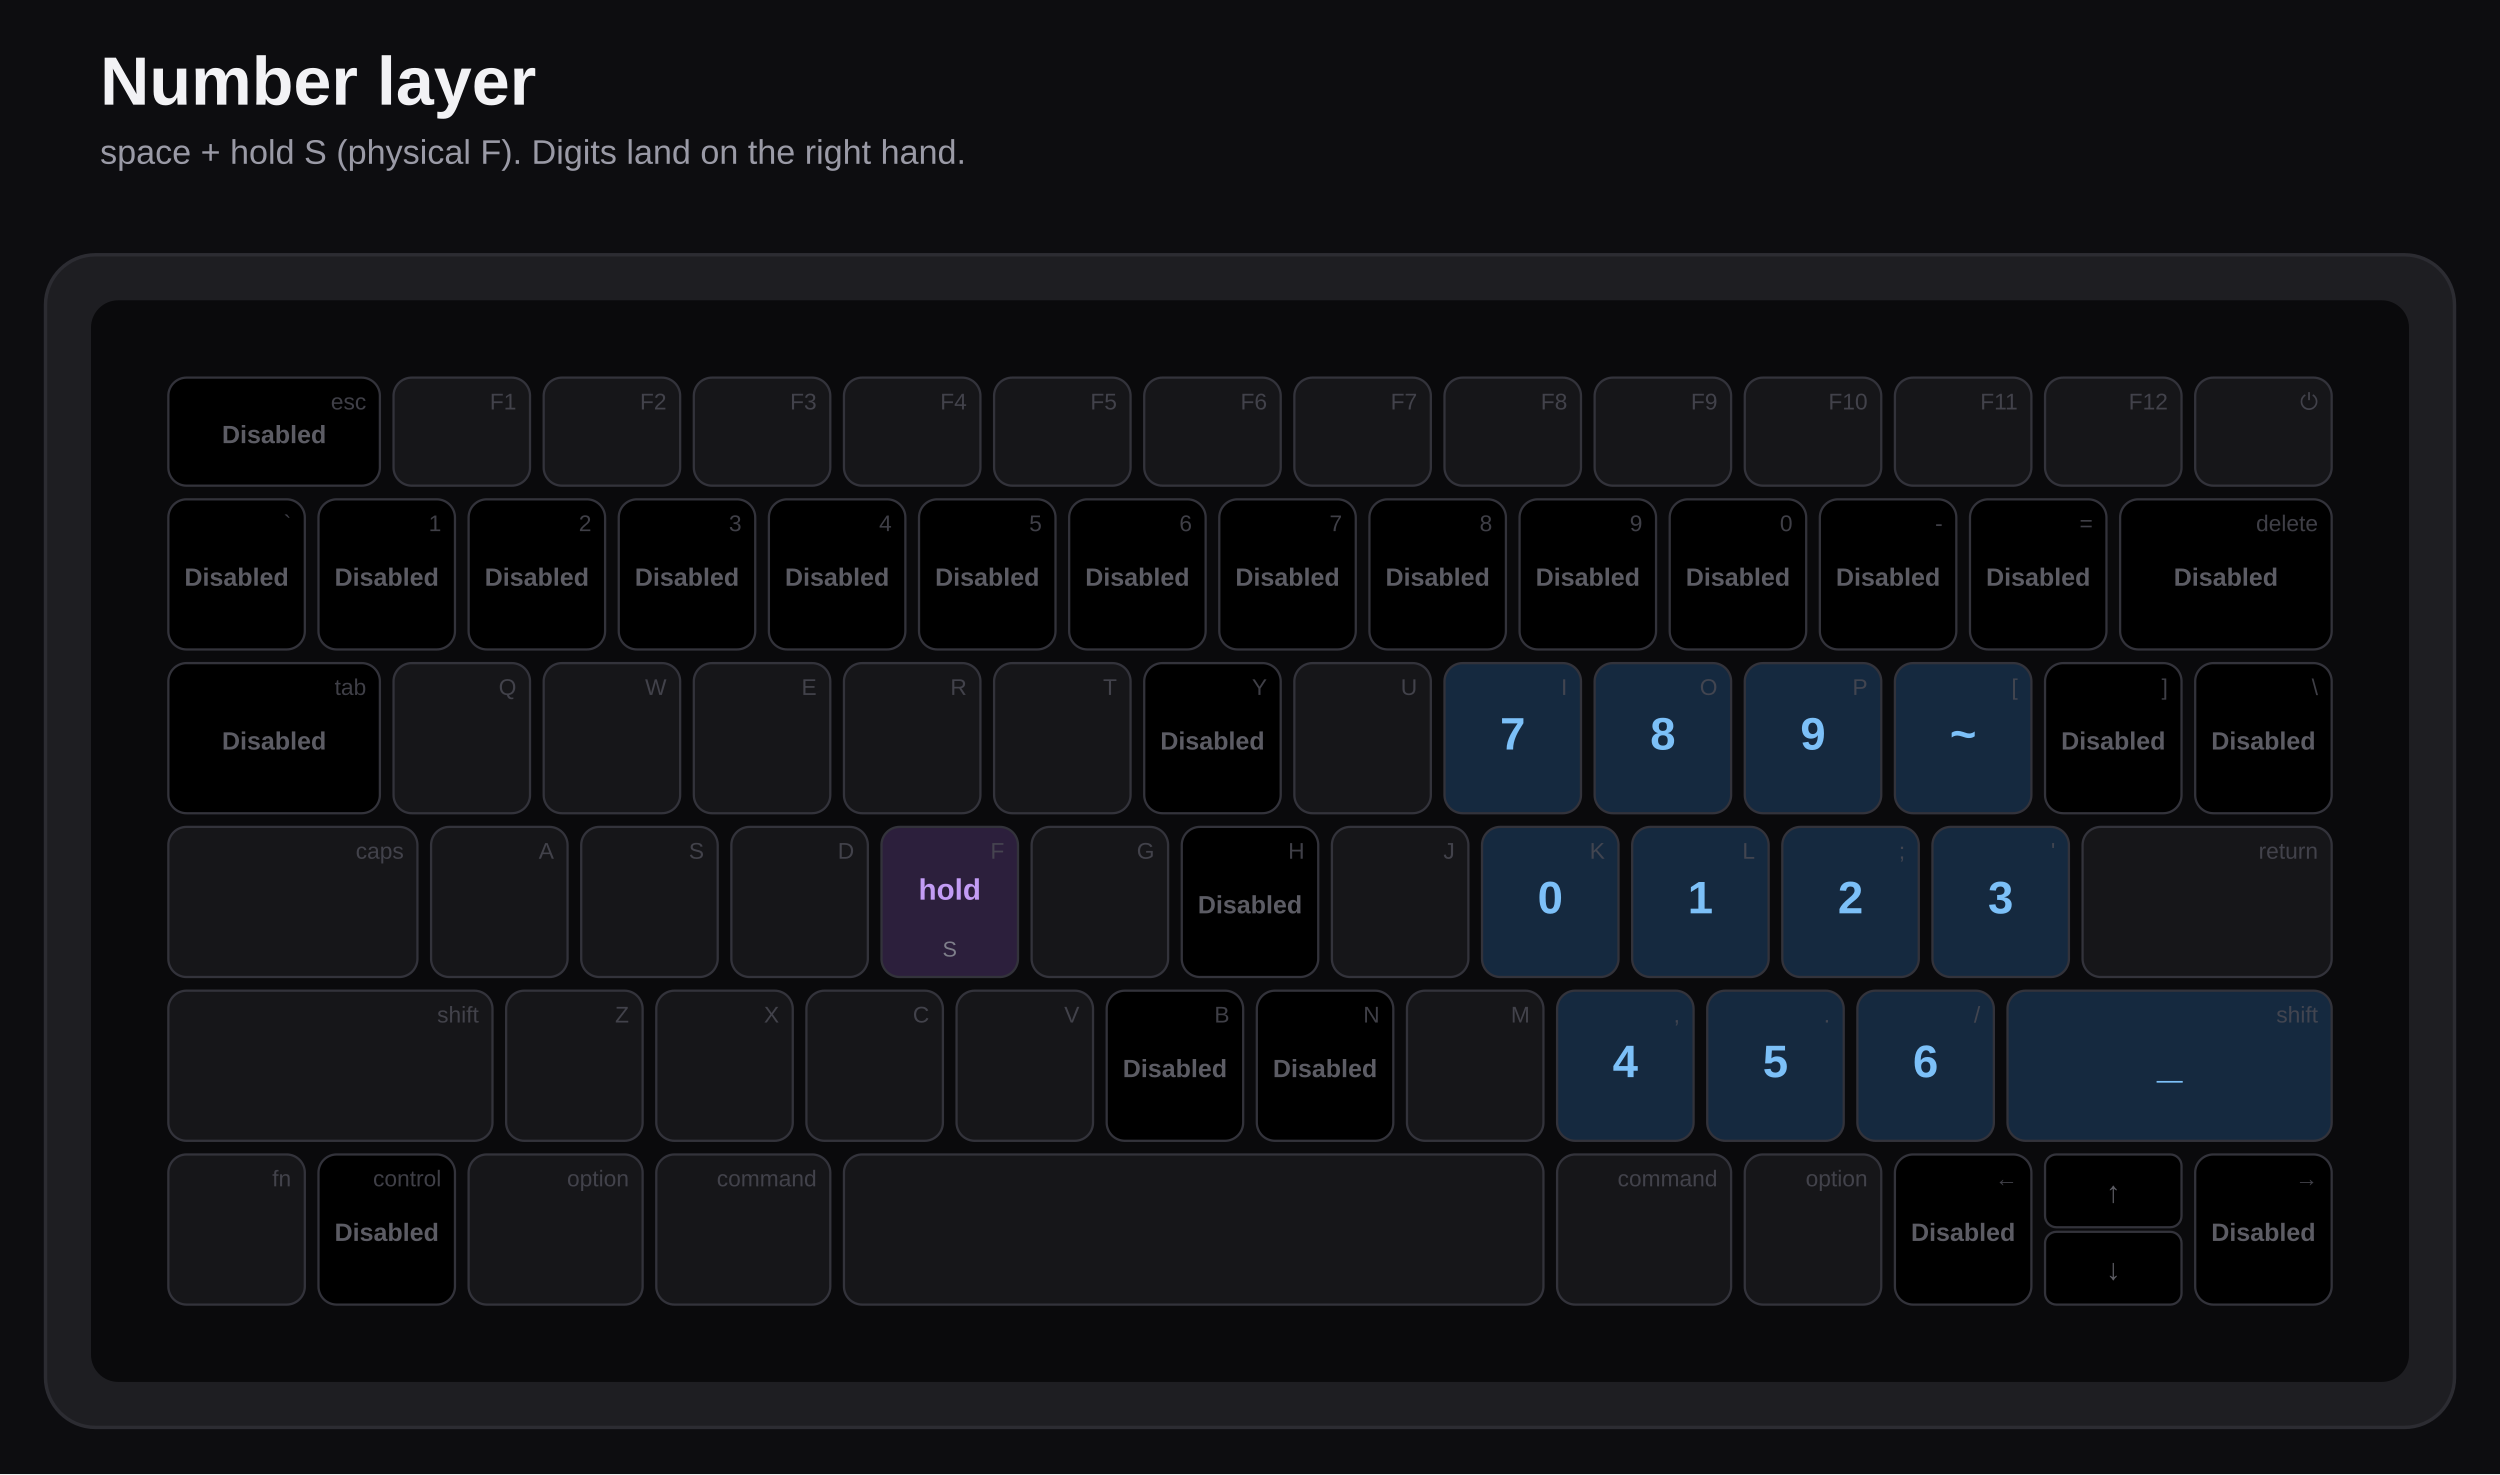
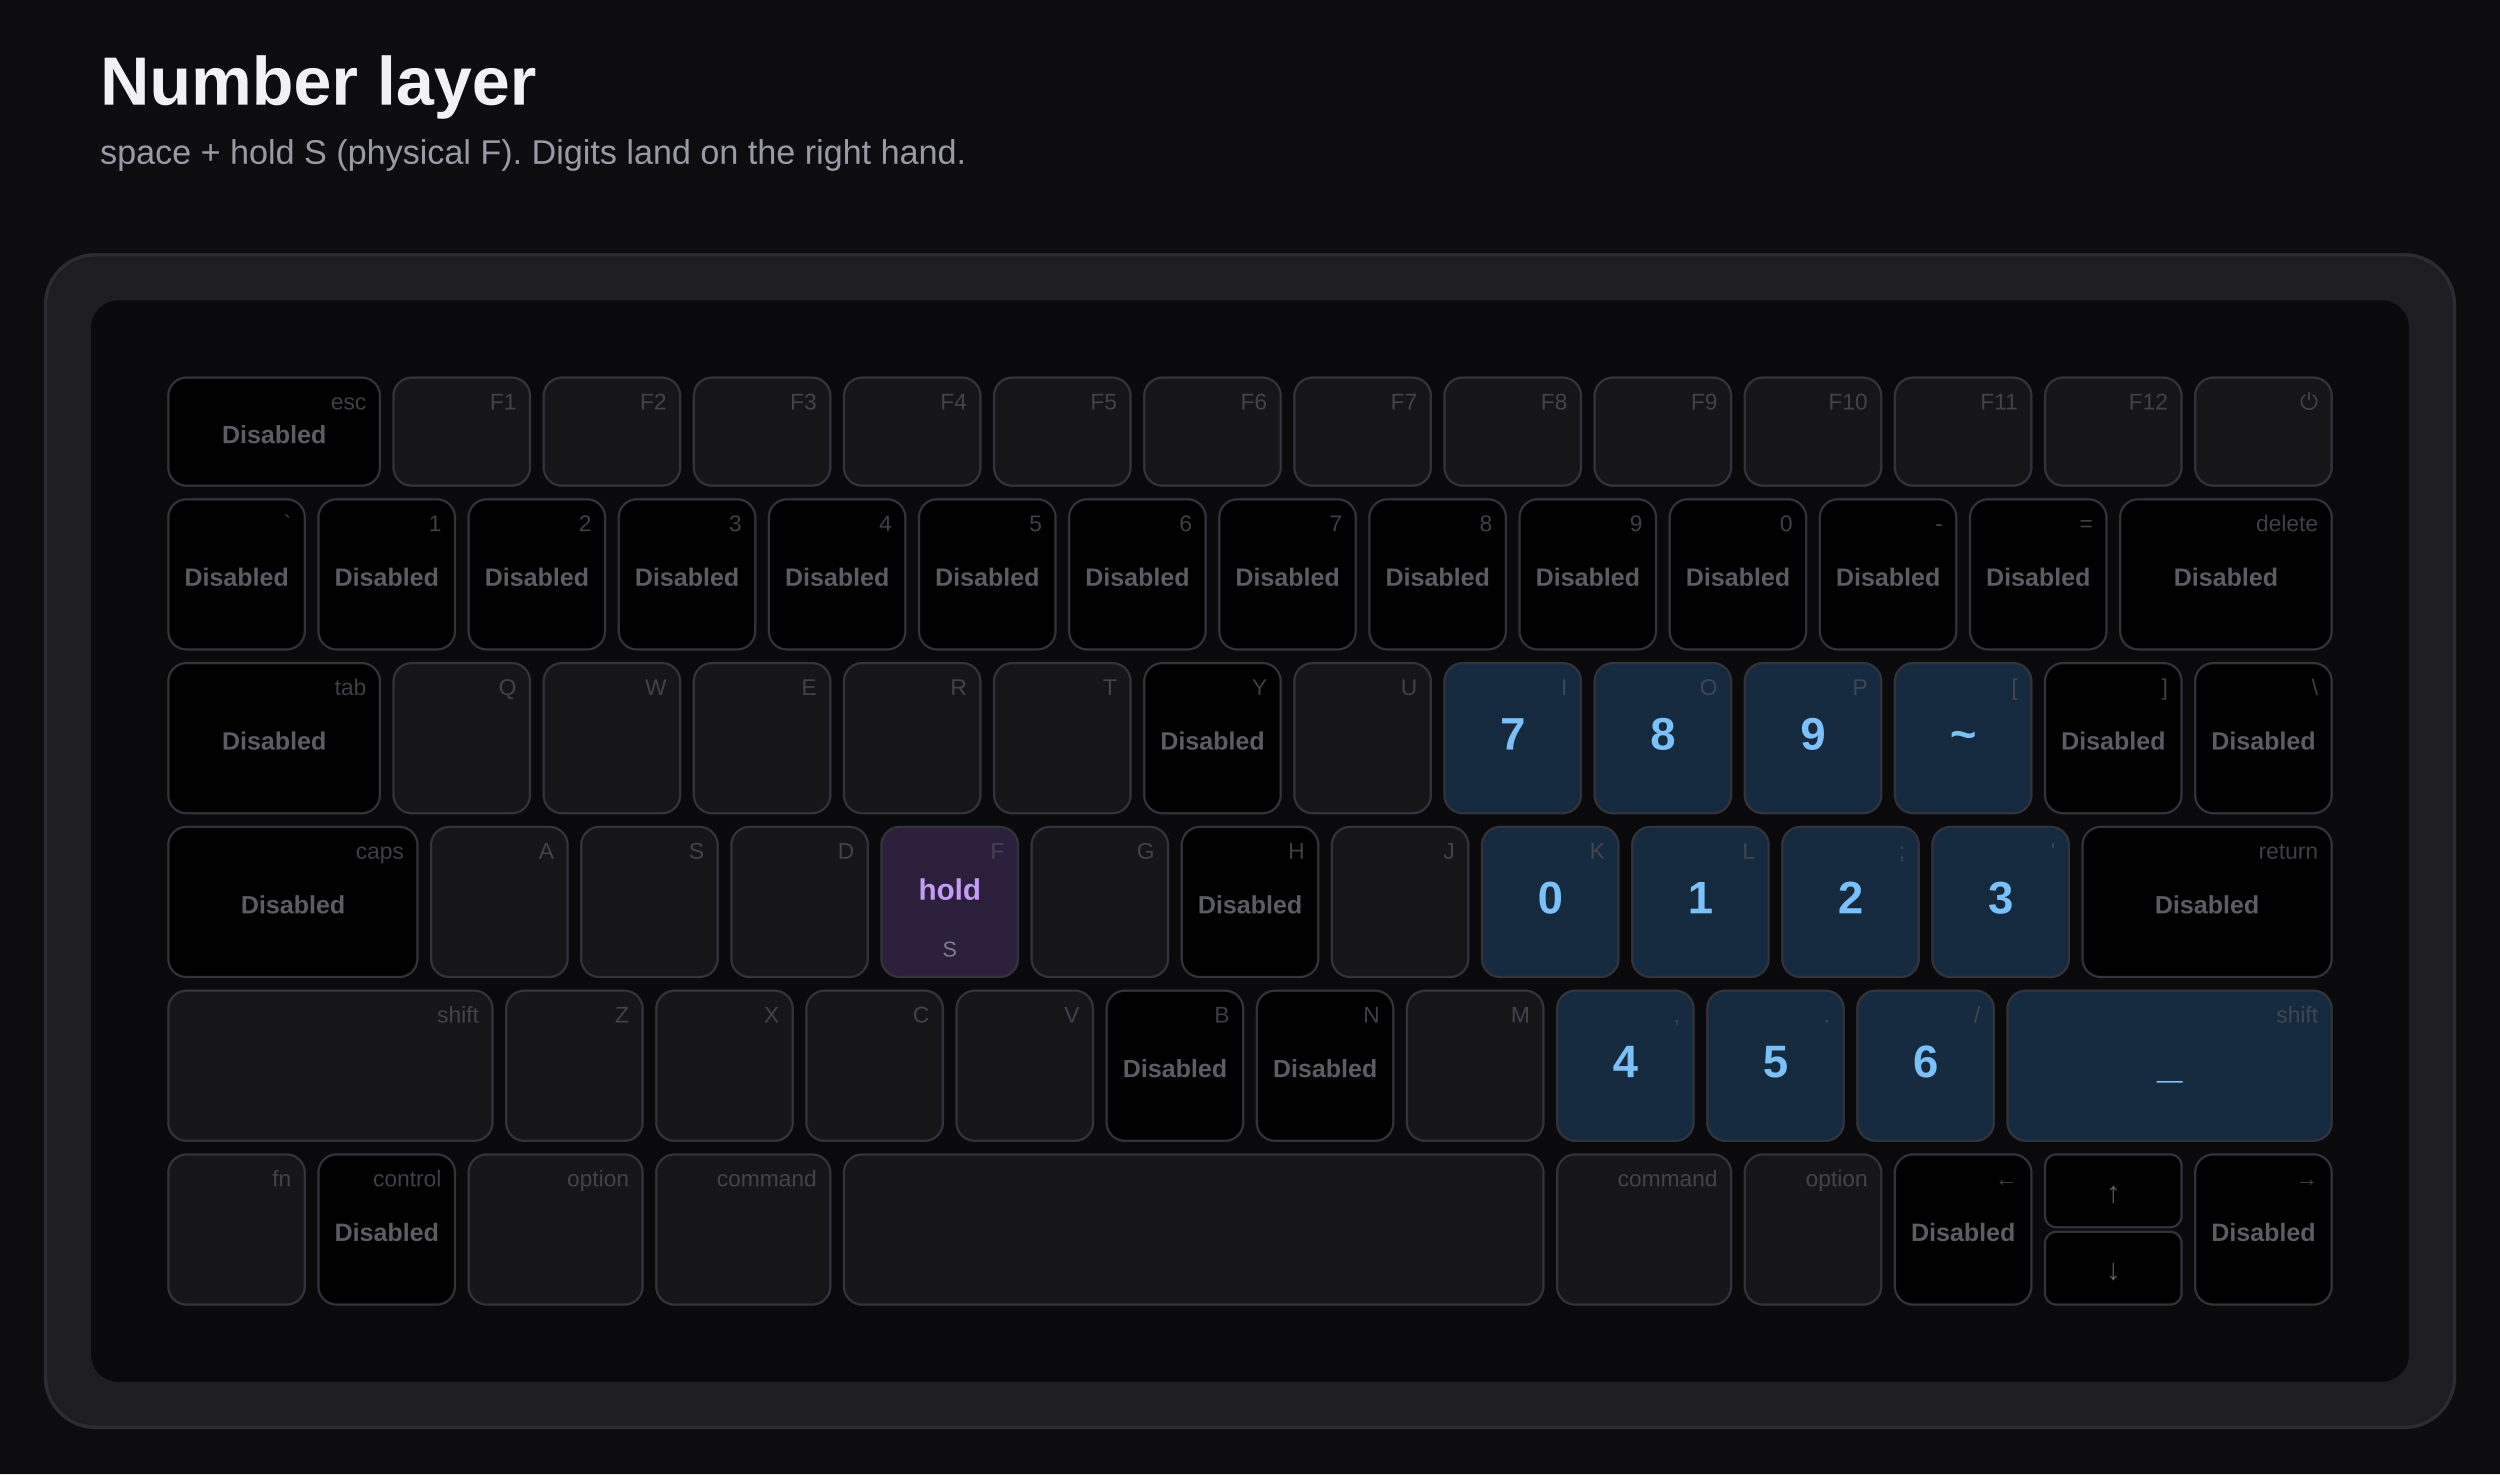
<svg xmlns="http://www.w3.org/2000/svg" width="1099" height="648" viewBox="0 0 1099 648" role="img" aria-label="Number layer layer of the splitmac">
  <rect width="1099" height="648" fill="#0d0d10" />
  <text x="44.0" y="46.0" fill="#f2f2f5" font-size="30" font-weight="700" text-anchor="start" opacity="1.0" font-family="-apple-system, BlinkMacSystemFont, 'SF Pro Text', 'Helvetica Neue', Arial, sans-serif">Number layer</text>
  <text x="44.0" y="72.0" fill="#9a9aa6" font-size="15" font-weight="400" text-anchor="start" opacity="1.0" font-family="-apple-system, BlinkMacSystemFont, 'SF Pro Text', 'Helvetica Neue', Arial, sans-serif">space + hold S (physical F). Digits land on the right hand.</text>
  <rect x="20.0" y="112.0" width="1059.0" height="515.5" rx="22" fill="#1e1e22" stroke="#2c2c32" stroke-width="1.5" />
  <rect x="40.0" y="132.0" width="1019.0" height="475.5" rx="12" fill="#0a0a0c" />
  <rect x="74.0" y="166.0" width="93.0" height="47.5" rx="8" fill="#000000" stroke="#33333b" stroke-width="1" />
  <text x="161.0" y="180.0" fill="#4a4a53" font-size="10" font-weight="500" text-anchor="end" opacity="0.85" font-family="-apple-system, BlinkMacSystemFont, 'SF Pro Text', 'Helvetica Neue', Arial, sans-serif">esc</text>
  <text x="120.5" y="194.8" fill="#5c5c64" font-size="11" font-weight="600" text-anchor="middle" opacity="1.0" font-family="-apple-system, BlinkMacSystemFont, 'SF Pro Text', 'Helvetica Neue', Arial, sans-serif">Disabled</text>
  <rect x="173.0" y="166.0" width="60.0" height="47.5" rx="8" fill="#161619" stroke="#33333b" stroke-width="1" />
  <text x="227.0" y="180.0" fill="#4a4a53" font-size="10" font-weight="500" text-anchor="end" opacity="0.85" font-family="-apple-system, BlinkMacSystemFont, 'SF Pro Text', 'Helvetica Neue', Arial, sans-serif">F1</text>
  <rect x="239.0" y="166.0" width="60.0" height="47.5" rx="8" fill="#161619" stroke="#33333b" stroke-width="1" />
  <text x="293.0" y="180.0" fill="#4a4a53" font-size="10" font-weight="500" text-anchor="end" opacity="0.85" font-family="-apple-system, BlinkMacSystemFont, 'SF Pro Text', 'Helvetica Neue', Arial, sans-serif">F2</text>
  <rect x="305.0" y="166.0" width="60.0" height="47.5" rx="8" fill="#161619" stroke="#33333b" stroke-width="1" />
  <text x="359.0" y="180.0" fill="#4a4a53" font-size="10" font-weight="500" text-anchor="end" opacity="0.85" font-family="-apple-system, BlinkMacSystemFont, 'SF Pro Text', 'Helvetica Neue', Arial, sans-serif">F3</text>
  <rect x="371.0" y="166.0" width="60.0" height="47.5" rx="8" fill="#161619" stroke="#33333b" stroke-width="1" />
  <text x="425.0" y="180.0" fill="#4a4a53" font-size="10" font-weight="500" text-anchor="end" opacity="0.85" font-family="-apple-system, BlinkMacSystemFont, 'SF Pro Text', 'Helvetica Neue', Arial, sans-serif">F4</text>
  <rect x="437.0" y="166.0" width="60.0" height="47.5" rx="8" fill="#161619" stroke="#33333b" stroke-width="1" />
  <text x="491.0" y="180.0" fill="#4a4a53" font-size="10" font-weight="500" text-anchor="end" opacity="0.85" font-family="-apple-system, BlinkMacSystemFont, 'SF Pro Text', 'Helvetica Neue', Arial, sans-serif">F5</text>
  <rect x="503.0" y="166.0" width="60.0" height="47.5" rx="8" fill="#161619" stroke="#33333b" stroke-width="1" />
  <text x="557.0" y="180.0" fill="#4a4a53" font-size="10" font-weight="500" text-anchor="end" opacity="0.85" font-family="-apple-system, BlinkMacSystemFont, 'SF Pro Text', 'Helvetica Neue', Arial, sans-serif">F6</text>
  <rect x="569.0" y="166.0" width="60.0" height="47.5" rx="8" fill="#161619" stroke="#33333b" stroke-width="1" />
  <text x="623.0" y="180.0" fill="#4a4a53" font-size="10" font-weight="500" text-anchor="end" opacity="0.85" font-family="-apple-system, BlinkMacSystemFont, 'SF Pro Text', 'Helvetica Neue', Arial, sans-serif">F7</text>
  <rect x="635.0" y="166.0" width="60.0" height="47.5" rx="8" fill="#161619" stroke="#33333b" stroke-width="1" />
  <text x="689.0" y="180.0" fill="#4a4a53" font-size="10" font-weight="500" text-anchor="end" opacity="0.85" font-family="-apple-system, BlinkMacSystemFont, 'SF Pro Text', 'Helvetica Neue', Arial, sans-serif">F8</text>
  <rect x="701.0" y="166.0" width="60.0" height="47.5" rx="8" fill="#161619" stroke="#33333b" stroke-width="1" />
  <text x="755.0" y="180.0" fill="#4a4a53" font-size="10" font-weight="500" text-anchor="end" opacity="0.85" font-family="-apple-system, BlinkMacSystemFont, 'SF Pro Text', 'Helvetica Neue', Arial, sans-serif">F9</text>
  <rect x="767.0" y="166.0" width="60.0" height="47.5" rx="8" fill="#161619" stroke="#33333b" stroke-width="1" />
  <text x="821.0" y="180.0" fill="#4a4a53" font-size="10" font-weight="500" text-anchor="end" opacity="0.85" font-family="-apple-system, BlinkMacSystemFont, 'SF Pro Text', 'Helvetica Neue', Arial, sans-serif">F10</text>
  <rect x="833.0" y="166.0" width="60.0" height="47.5" rx="8" fill="#161619" stroke="#33333b" stroke-width="1" />
  <text x="887.0" y="180.0" fill="#4a4a53" font-size="10" font-weight="500" text-anchor="end" opacity="0.85" font-family="-apple-system, BlinkMacSystemFont, 'SF Pro Text', 'Helvetica Neue', Arial, sans-serif">F11</text>
  <rect x="899.0" y="166.0" width="60.0" height="47.5" rx="8" fill="#161619" stroke="#33333b" stroke-width="1" />
  <text x="953.0" y="180.0" fill="#4a4a53" font-size="10" font-weight="500" text-anchor="end" opacity="0.85" font-family="-apple-system, BlinkMacSystemFont, 'SF Pro Text', 'Helvetica Neue', Arial, sans-serif">F12</text>
  <rect x="965.0" y="166.0" width="60.0" height="47.5" rx="8" fill="#161619" stroke="#33333b" stroke-width="1" />
  <text x="1019.0" y="180.0" fill="#4a4a53" font-size="10" font-weight="500" text-anchor="end" opacity="0.85" font-family="-apple-system, BlinkMacSystemFont, 'SF Pro Text', 'Helvetica Neue', Arial, sans-serif">⏻</text>
  <rect x="74.0" y="219.5" width="60.0" height="66.0" rx="8" fill="#000000" stroke="#33333b" stroke-width="1" />
  <text x="128.0" y="233.5" fill="#4a4a53" font-size="10" font-weight="500" text-anchor="end" opacity="0.85" font-family="-apple-system, BlinkMacSystemFont, 'SF Pro Text', 'Helvetica Neue', Arial, sans-serif">`</text>
  <text x="104.0" y="257.5" fill="#5c5c64" font-size="11" font-weight="600" text-anchor="middle" opacity="1.0" font-family="-apple-system, BlinkMacSystemFont, 'SF Pro Text', 'Helvetica Neue', Arial, sans-serif">Disabled</text>
  <rect x="140.0" y="219.5" width="60.0" height="66.0" rx="8" fill="#000000" stroke="#33333b" stroke-width="1" />
  <text x="194.0" y="233.5" fill="#4a4a53" font-size="10" font-weight="500" text-anchor="end" opacity="0.85" font-family="-apple-system, BlinkMacSystemFont, 'SF Pro Text', 'Helvetica Neue', Arial, sans-serif">1</text>
  <text x="170.0" y="257.5" fill="#5c5c64" font-size="11" font-weight="600" text-anchor="middle" opacity="1.0" font-family="-apple-system, BlinkMacSystemFont, 'SF Pro Text', 'Helvetica Neue', Arial, sans-serif">Disabled</text>
  <rect x="206.0" y="219.5" width="60.0" height="66.0" rx="8" fill="#000000" stroke="#33333b" stroke-width="1" />
  <text x="260.0" y="233.5" fill="#4a4a53" font-size="10" font-weight="500" text-anchor="end" opacity="0.85" font-family="-apple-system, BlinkMacSystemFont, 'SF Pro Text', 'Helvetica Neue', Arial, sans-serif">2</text>
  <text x="236.0" y="257.5" fill="#5c5c64" font-size="11" font-weight="600" text-anchor="middle" opacity="1.0" font-family="-apple-system, BlinkMacSystemFont, 'SF Pro Text', 'Helvetica Neue', Arial, sans-serif">Disabled</text>
  <rect x="272.0" y="219.5" width="60.0" height="66.0" rx="8" fill="#000000" stroke="#33333b" stroke-width="1" />
  <text x="326.0" y="233.5" fill="#4a4a53" font-size="10" font-weight="500" text-anchor="end" opacity="0.85" font-family="-apple-system, BlinkMacSystemFont, 'SF Pro Text', 'Helvetica Neue', Arial, sans-serif">3</text>
  <text x="302.0" y="257.5" fill="#5c5c64" font-size="11" font-weight="600" text-anchor="middle" opacity="1.0" font-family="-apple-system, BlinkMacSystemFont, 'SF Pro Text', 'Helvetica Neue', Arial, sans-serif">Disabled</text>
  <rect x="338.0" y="219.5" width="60.0" height="66.0" rx="8" fill="#000000" stroke="#33333b" stroke-width="1" />
  <text x="392.0" y="233.5" fill="#4a4a53" font-size="10" font-weight="500" text-anchor="end" opacity="0.85" font-family="-apple-system, BlinkMacSystemFont, 'SF Pro Text', 'Helvetica Neue', Arial, sans-serif">4</text>
  <text x="368.0" y="257.5" fill="#5c5c64" font-size="11" font-weight="600" text-anchor="middle" opacity="1.0" font-family="-apple-system, BlinkMacSystemFont, 'SF Pro Text', 'Helvetica Neue', Arial, sans-serif">Disabled</text>
  <rect x="404.0" y="219.5" width="60.0" height="66.0" rx="8" fill="#000000" stroke="#33333b" stroke-width="1" />
  <text x="458.0" y="233.5" fill="#4a4a53" font-size="10" font-weight="500" text-anchor="end" opacity="0.85" font-family="-apple-system, BlinkMacSystemFont, 'SF Pro Text', 'Helvetica Neue', Arial, sans-serif">5</text>
  <text x="434.0" y="257.5" fill="#5c5c64" font-size="11" font-weight="600" text-anchor="middle" opacity="1.0" font-family="-apple-system, BlinkMacSystemFont, 'SF Pro Text', 'Helvetica Neue', Arial, sans-serif">Disabled</text>
  <rect x="470.0" y="219.5" width="60.0" height="66.0" rx="8" fill="#000000" stroke="#33333b" stroke-width="1" />
  <text x="524.0" y="233.5" fill="#4a4a53" font-size="10" font-weight="500" text-anchor="end" opacity="0.85" font-family="-apple-system, BlinkMacSystemFont, 'SF Pro Text', 'Helvetica Neue', Arial, sans-serif">6</text>
  <text x="500.0" y="257.5" fill="#5c5c64" font-size="11" font-weight="600" text-anchor="middle" opacity="1.0" font-family="-apple-system, BlinkMacSystemFont, 'SF Pro Text', 'Helvetica Neue', Arial, sans-serif">Disabled</text>
  <rect x="536.0" y="219.5" width="60.0" height="66.0" rx="8" fill="#000000" stroke="#33333b" stroke-width="1" />
  <text x="590.0" y="233.5" fill="#4a4a53" font-size="10" font-weight="500" text-anchor="end" opacity="0.85" font-family="-apple-system, BlinkMacSystemFont, 'SF Pro Text', 'Helvetica Neue', Arial, sans-serif">7</text>
  <text x="566.0" y="257.5" fill="#5c5c64" font-size="11" font-weight="600" text-anchor="middle" opacity="1.0" font-family="-apple-system, BlinkMacSystemFont, 'SF Pro Text', 'Helvetica Neue', Arial, sans-serif">Disabled</text>
  <rect x="602.0" y="219.5" width="60.0" height="66.0" rx="8" fill="#000000" stroke="#33333b" stroke-width="1" />
  <text x="656.0" y="233.5" fill="#4a4a53" font-size="10" font-weight="500" text-anchor="end" opacity="0.85" font-family="-apple-system, BlinkMacSystemFont, 'SF Pro Text', 'Helvetica Neue', Arial, sans-serif">8</text>
  <text x="632.0" y="257.5" fill="#5c5c64" font-size="11" font-weight="600" text-anchor="middle" opacity="1.0" font-family="-apple-system, BlinkMacSystemFont, 'SF Pro Text', 'Helvetica Neue', Arial, sans-serif">Disabled</text>
  <rect x="668.0" y="219.5" width="60.0" height="66.0" rx="8" fill="#000000" stroke="#33333b" stroke-width="1" />
  <text x="722.0" y="233.5" fill="#4a4a53" font-size="10" font-weight="500" text-anchor="end" opacity="0.85" font-family="-apple-system, BlinkMacSystemFont, 'SF Pro Text', 'Helvetica Neue', Arial, sans-serif">9</text>
  <text x="698.0" y="257.5" fill="#5c5c64" font-size="11" font-weight="600" text-anchor="middle" opacity="1.0" font-family="-apple-system, BlinkMacSystemFont, 'SF Pro Text', 'Helvetica Neue', Arial, sans-serif">Disabled</text>
  <rect x="734.0" y="219.5" width="60.0" height="66.0" rx="8" fill="#000000" stroke="#33333b" stroke-width="1" />
  <text x="788.0" y="233.5" fill="#4a4a53" font-size="10" font-weight="500" text-anchor="end" opacity="0.85" font-family="-apple-system, BlinkMacSystemFont, 'SF Pro Text', 'Helvetica Neue', Arial, sans-serif">0</text>
  <text x="764.0" y="257.5" fill="#5c5c64" font-size="11" font-weight="600" text-anchor="middle" opacity="1.0" font-family="-apple-system, BlinkMacSystemFont, 'SF Pro Text', 'Helvetica Neue', Arial, sans-serif">Disabled</text>
  <rect x="800.0" y="219.5" width="60.0" height="66.0" rx="8" fill="#000000" stroke="#33333b" stroke-width="1" />
  <text x="854.0" y="233.5" fill="#4a4a53" font-size="10" font-weight="500" text-anchor="end" opacity="0.85" font-family="-apple-system, BlinkMacSystemFont, 'SF Pro Text', 'Helvetica Neue', Arial, sans-serif">-</text>
  <text x="830.0" y="257.5" fill="#5c5c64" font-size="11" font-weight="600" text-anchor="middle" opacity="1.0" font-family="-apple-system, BlinkMacSystemFont, 'SF Pro Text', 'Helvetica Neue', Arial, sans-serif">Disabled</text>
  <rect x="866.0" y="219.5" width="60.0" height="66.0" rx="8" fill="#000000" stroke="#33333b" stroke-width="1" />
  <text x="920.0" y="233.5" fill="#4a4a53" font-size="10" font-weight="500" text-anchor="end" opacity="0.85" font-family="-apple-system, BlinkMacSystemFont, 'SF Pro Text', 'Helvetica Neue', Arial, sans-serif">=</text>
  <text x="896.0" y="257.5" fill="#5c5c64" font-size="11" font-weight="600" text-anchor="middle" opacity="1.0" font-family="-apple-system, BlinkMacSystemFont, 'SF Pro Text', 'Helvetica Neue', Arial, sans-serif">Disabled</text>
  <rect x="932.0" y="219.5" width="93.0" height="66.0" rx="8" fill="#000000" stroke="#33333b" stroke-width="1" />
  <text x="1019.0" y="233.5" fill="#4a4a53" font-size="10" font-weight="500" text-anchor="end" opacity="0.85" font-family="-apple-system, BlinkMacSystemFont, 'SF Pro Text', 'Helvetica Neue', Arial, sans-serif">delete</text>
  <text x="978.5" y="257.5" fill="#5c5c64" font-size="11" font-weight="600" text-anchor="middle" opacity="1.0" font-family="-apple-system, BlinkMacSystemFont, 'SF Pro Text', 'Helvetica Neue', Arial, sans-serif">Disabled</text>
  <rect x="74.0" y="291.5" width="93.0" height="66.0" rx="8" fill="#000000" stroke="#33333b" stroke-width="1" />
  <text x="161.0" y="305.5" fill="#4a4a53" font-size="10" font-weight="500" text-anchor="end" opacity="0.85" font-family="-apple-system, BlinkMacSystemFont, 'SF Pro Text', 'Helvetica Neue', Arial, sans-serif">tab</text>
  <text x="120.5" y="329.5" fill="#5c5c64" font-size="11" font-weight="600" text-anchor="middle" opacity="1.0" font-family="-apple-system, BlinkMacSystemFont, 'SF Pro Text', 'Helvetica Neue', Arial, sans-serif">Disabled</text>
  <rect x="173.0" y="291.5" width="60.0" height="66.0" rx="8" fill="#161619" stroke="#33333b" stroke-width="1" />
  <text x="227.0" y="305.5" fill="#4a4a53" font-size="10" font-weight="500" text-anchor="end" opacity="0.85" font-family="-apple-system, BlinkMacSystemFont, 'SF Pro Text', 'Helvetica Neue', Arial, sans-serif">Q</text>
  <rect x="239.0" y="291.5" width="60.0" height="66.0" rx="8" fill="#161619" stroke="#33333b" stroke-width="1" />
  <text x="293.0" y="305.5" fill="#4a4a53" font-size="10" font-weight="500" text-anchor="end" opacity="0.85" font-family="-apple-system, BlinkMacSystemFont, 'SF Pro Text', 'Helvetica Neue', Arial, sans-serif">W</text>
  <rect x="305.0" y="291.5" width="60.0" height="66.0" rx="8" fill="#161619" stroke="#33333b" stroke-width="1" />
  <text x="359.0" y="305.5" fill="#4a4a53" font-size="10" font-weight="500" text-anchor="end" opacity="0.85" font-family="-apple-system, BlinkMacSystemFont, 'SF Pro Text', 'Helvetica Neue', Arial, sans-serif">E</text>
  <rect x="371.0" y="291.5" width="60.0" height="66.0" rx="8" fill="#161619" stroke="#33333b" stroke-width="1" />
  <text x="425.0" y="305.5" fill="#4a4a53" font-size="10" font-weight="500" text-anchor="end" opacity="0.85" font-family="-apple-system, BlinkMacSystemFont, 'SF Pro Text', 'Helvetica Neue', Arial, sans-serif">R</text>
  <rect x="437.0" y="291.5" width="60.0" height="66.0" rx="8" fill="#161619" stroke="#33333b" stroke-width="1" />
  <text x="491.0" y="305.5" fill="#4a4a53" font-size="10" font-weight="500" text-anchor="end" opacity="0.85" font-family="-apple-system, BlinkMacSystemFont, 'SF Pro Text', 'Helvetica Neue', Arial, sans-serif">T</text>
  <rect x="503.0" y="291.5" width="60.0" height="66.0" rx="8" fill="#000000" stroke="#33333b" stroke-width="1" />
  <text x="557.0" y="305.5" fill="#4a4a53" font-size="10" font-weight="500" text-anchor="end" opacity="0.85" font-family="-apple-system, BlinkMacSystemFont, 'SF Pro Text', 'Helvetica Neue', Arial, sans-serif">Y</text>
  <text x="533.0" y="329.5" fill="#5c5c64" font-size="11" font-weight="600" text-anchor="middle" opacity="1.0" font-family="-apple-system, BlinkMacSystemFont, 'SF Pro Text', 'Helvetica Neue', Arial, sans-serif">Disabled</text>
  <rect x="569.0" y="291.5" width="60.0" height="66.0" rx="8" fill="#161619" stroke="#33333b" stroke-width="1" />
  <text x="623.0" y="305.5" fill="#4a4a53" font-size="10" font-weight="500" text-anchor="end" opacity="0.85" font-family="-apple-system, BlinkMacSystemFont, 'SF Pro Text', 'Helvetica Neue', Arial, sans-serif">U</text>
  <rect x="635.0" y="291.5" width="60.0" height="66.0" rx="8" fill="#15293f" stroke="#33333b" stroke-width="1" />
  <text x="689.0" y="305.5" fill="#4a4a53" font-size="10" font-weight="500" text-anchor="end" opacity="0.85" font-family="-apple-system, BlinkMacSystemFont, 'SF Pro Text', 'Helvetica Neue', Arial, sans-serif">I</text>
  <text x="665.0" y="329.5" fill="#7cc0f8" font-size="20" font-weight="700" text-anchor="middle" opacity="1.0" font-family="-apple-system, BlinkMacSystemFont, 'SF Pro Text', 'Helvetica Neue', Arial, sans-serif">7</text>
  <rect x="701.0" y="291.5" width="60.0" height="66.0" rx="8" fill="#15293f" stroke="#33333b" stroke-width="1" />
  <text x="755.0" y="305.5" fill="#4a4a53" font-size="10" font-weight="500" text-anchor="end" opacity="0.85" font-family="-apple-system, BlinkMacSystemFont, 'SF Pro Text', 'Helvetica Neue', Arial, sans-serif">O</text>
  <text x="731.0" y="329.5" fill="#7cc0f8" font-size="20" font-weight="700" text-anchor="middle" opacity="1.0" font-family="-apple-system, BlinkMacSystemFont, 'SF Pro Text', 'Helvetica Neue', Arial, sans-serif">8</text>
  <rect x="767.0" y="291.5" width="60.0" height="66.0" rx="8" fill="#15293f" stroke="#33333b" stroke-width="1" />
  <text x="821.0" y="305.5" fill="#4a4a53" font-size="10" font-weight="500" text-anchor="end" opacity="0.85" font-family="-apple-system, BlinkMacSystemFont, 'SF Pro Text', 'Helvetica Neue', Arial, sans-serif">P</text>
  <text x="797.0" y="329.5" fill="#7cc0f8" font-size="20" font-weight="700" text-anchor="middle" opacity="1.0" font-family="-apple-system, BlinkMacSystemFont, 'SF Pro Text', 'Helvetica Neue', Arial, sans-serif">9</text>
  <rect x="833.0" y="291.5" width="60.0" height="66.0" rx="8" fill="#15293f" stroke="#33333b" stroke-width="1" />
  <text x="887.0" y="305.5" fill="#4a4a53" font-size="10" font-weight="500" text-anchor="end" opacity="0.85" font-family="-apple-system, BlinkMacSystemFont, 'SF Pro Text', 'Helvetica Neue', Arial, sans-serif">[</text>
  <text x="863.0" y="329.5" fill="#7cc0f8" font-size="20" font-weight="700" text-anchor="middle" opacity="1.0" font-family="-apple-system, BlinkMacSystemFont, 'SF Pro Text', 'Helvetica Neue', Arial, sans-serif">~</text>
  <rect x="899.0" y="291.5" width="60.0" height="66.0" rx="8" fill="#000000" stroke="#33333b" stroke-width="1" />
  <text x="953.0" y="305.5" fill="#4a4a53" font-size="10" font-weight="500" text-anchor="end" opacity="0.85" font-family="-apple-system, BlinkMacSystemFont, 'SF Pro Text', 'Helvetica Neue', Arial, sans-serif">]</text>
  <text x="929.0" y="329.5" fill="#5c5c64" font-size="11" font-weight="600" text-anchor="middle" opacity="1.0" font-family="-apple-system, BlinkMacSystemFont, 'SF Pro Text', 'Helvetica Neue', Arial, sans-serif">Disabled</text>
  <rect x="965.0" y="291.5" width="60.0" height="66.0" rx="8" fill="#000000" stroke="#33333b" stroke-width="1" />
  <text x="1019.0" y="305.5" fill="#4a4a53" font-size="10" font-weight="500" text-anchor="end" opacity="0.85" font-family="-apple-system, BlinkMacSystemFont, 'SF Pro Text', 'Helvetica Neue', Arial, sans-serif">\</text>
  <text x="995.0" y="329.5" fill="#5c5c64" font-size="11" font-weight="600" text-anchor="middle" opacity="1.0" font-family="-apple-system, BlinkMacSystemFont, 'SF Pro Text', 'Helvetica Neue', Arial, sans-serif">Disabled</text>
-   <rect x="74.0" y="363.5" width="109.5" height="66.0" rx="8" fill="#161619" stroke="#33333b" stroke-width="1" />
+   <rect x="74.0" y="363.5" width="109.5" height="66.0" rx="8" fill="#000000" stroke="#33333b" stroke-width="1" />
  <text x="177.5" y="377.5" fill="#4a4a53" font-size="10" font-weight="500" text-anchor="end" opacity="0.85" font-family="-apple-system, BlinkMacSystemFont, 'SF Pro Text', 'Helvetica Neue', Arial, sans-serif">caps</text>
+   <text x="128.8" y="401.5" fill="#5c5c64" font-size="11" font-weight="600" text-anchor="middle" opacity="1.0" font-family="-apple-system, BlinkMacSystemFont, 'SF Pro Text', 'Helvetica Neue', Arial, sans-serif">Disabled</text>
  <rect x="189.5" y="363.5" width="60.0" height="66.0" rx="8" fill="#161619" stroke="#33333b" stroke-width="1" />
  <text x="243.5" y="377.5" fill="#4a4a53" font-size="10" font-weight="500" text-anchor="end" opacity="0.85" font-family="-apple-system, BlinkMacSystemFont, 'SF Pro Text', 'Helvetica Neue', Arial, sans-serif">A</text>
  <rect x="255.5" y="363.5" width="60.0" height="66.0" rx="8" fill="#161619" stroke="#33333b" stroke-width="1" />
  <text x="309.5" y="377.5" fill="#4a4a53" font-size="10" font-weight="500" text-anchor="end" opacity="0.85" font-family="-apple-system, BlinkMacSystemFont, 'SF Pro Text', 'Helvetica Neue', Arial, sans-serif">S</text>
  <rect x="321.5" y="363.5" width="60.0" height="66.0" rx="8" fill="#161619" stroke="#33333b" stroke-width="1" />
  <text x="375.5" y="377.5" fill="#4a4a53" font-size="10" font-weight="500" text-anchor="end" opacity="0.85" font-family="-apple-system, BlinkMacSystemFont, 'SF Pro Text', 'Helvetica Neue', Arial, sans-serif">D</text>
  <rect x="387.5" y="363.5" width="60.0" height="66.0" rx="8" fill="#2c1f3c" stroke="#33333b" stroke-width="1" />
  <text x="441.5" y="377.5" fill="#4a4a53" font-size="10" font-weight="500" text-anchor="end" opacity="0.85" font-family="-apple-system, BlinkMacSystemFont, 'SF Pro Text', 'Helvetica Neue', Arial, sans-serif">F</text>
  <text x="417.5" y="395.5" fill="#c39cf5" font-size="13" font-weight="600" text-anchor="middle" opacity="1.0" font-family="-apple-system, BlinkMacSystemFont, 'SF Pro Text', 'Helvetica Neue', Arial, sans-serif">hold</text>
  <text x="417.5" y="420.5" fill="#7e7e8a" font-size="9.5" font-weight="500" text-anchor="middle" opacity="1.0" font-family="-apple-system, BlinkMacSystemFont, 'SF Pro Text', 'Helvetica Neue', Arial, sans-serif">S</text>
  <rect x="453.5" y="363.5" width="60.0" height="66.0" rx="8" fill="#161619" stroke="#33333b" stroke-width="1" />
  <text x="507.5" y="377.5" fill="#4a4a53" font-size="10" font-weight="500" text-anchor="end" opacity="0.85" font-family="-apple-system, BlinkMacSystemFont, 'SF Pro Text', 'Helvetica Neue', Arial, sans-serif">G</text>
  <rect x="519.5" y="363.5" width="60.0" height="66.0" rx="8" fill="#000000" stroke="#33333b" stroke-width="1" />
  <text x="573.5" y="377.5" fill="#4a4a53" font-size="10" font-weight="500" text-anchor="end" opacity="0.85" font-family="-apple-system, BlinkMacSystemFont, 'SF Pro Text', 'Helvetica Neue', Arial, sans-serif">H</text>
  <text x="549.5" y="401.5" fill="#5c5c64" font-size="11" font-weight="600" text-anchor="middle" opacity="1.0" font-family="-apple-system, BlinkMacSystemFont, 'SF Pro Text', 'Helvetica Neue', Arial, sans-serif">Disabled</text>
  <rect x="585.5" y="363.5" width="60.0" height="66.0" rx="8" fill="#161619" stroke="#33333b" stroke-width="1" />
  <text x="639.5" y="377.5" fill="#4a4a53" font-size="10" font-weight="500" text-anchor="end" opacity="0.85" font-family="-apple-system, BlinkMacSystemFont, 'SF Pro Text', 'Helvetica Neue', Arial, sans-serif">J</text>
  <rect x="651.5" y="363.5" width="60.0" height="66.0" rx="8" fill="#15293f" stroke="#33333b" stroke-width="1" />
  <text x="705.5" y="377.5" fill="#4a4a53" font-size="10" font-weight="500" text-anchor="end" opacity="0.85" font-family="-apple-system, BlinkMacSystemFont, 'SF Pro Text', 'Helvetica Neue', Arial, sans-serif">K</text>
  <text x="681.5" y="401.5" fill="#7cc0f8" font-size="20" font-weight="700" text-anchor="middle" opacity="1.0" font-family="-apple-system, BlinkMacSystemFont, 'SF Pro Text', 'Helvetica Neue', Arial, sans-serif">0</text>
  <rect x="717.5" y="363.5" width="60.0" height="66.0" rx="8" fill="#15293f" stroke="#33333b" stroke-width="1" />
  <text x="771.5" y="377.5" fill="#4a4a53" font-size="10" font-weight="500" text-anchor="end" opacity="0.85" font-family="-apple-system, BlinkMacSystemFont, 'SF Pro Text', 'Helvetica Neue', Arial, sans-serif">L</text>
  <text x="747.5" y="401.5" fill="#7cc0f8" font-size="20" font-weight="700" text-anchor="middle" opacity="1.0" font-family="-apple-system, BlinkMacSystemFont, 'SF Pro Text', 'Helvetica Neue', Arial, sans-serif">1</text>
  <rect x="783.5" y="363.5" width="60.0" height="66.0" rx="8" fill="#15293f" stroke="#33333b" stroke-width="1" />
  <text x="837.5" y="377.5" fill="#4a4a53" font-size="10" font-weight="500" text-anchor="end" opacity="0.85" font-family="-apple-system, BlinkMacSystemFont, 'SF Pro Text', 'Helvetica Neue', Arial, sans-serif">;</text>
  <text x="813.5" y="401.5" fill="#7cc0f8" font-size="20" font-weight="700" text-anchor="middle" opacity="1.0" font-family="-apple-system, BlinkMacSystemFont, 'SF Pro Text', 'Helvetica Neue', Arial, sans-serif">2</text>
  <rect x="849.5" y="363.5" width="60.0" height="66.0" rx="8" fill="#15293f" stroke="#33333b" stroke-width="1" />
  <text x="903.5" y="377.5" fill="#4a4a53" font-size="10" font-weight="500" text-anchor="end" opacity="0.85" font-family="-apple-system, BlinkMacSystemFont, 'SF Pro Text', 'Helvetica Neue', Arial, sans-serif">'</text>
  <text x="879.5" y="401.5" fill="#7cc0f8" font-size="20" font-weight="700" text-anchor="middle" opacity="1.0" font-family="-apple-system, BlinkMacSystemFont, 'SF Pro Text', 'Helvetica Neue', Arial, sans-serif">3</text>
-   <rect x="915.5" y="363.5" width="109.5" height="66.0" rx="8" fill="#161619" stroke="#33333b" stroke-width="1" />
+   <rect x="915.5" y="363.5" width="109.5" height="66.0" rx="8" fill="#000000" stroke="#33333b" stroke-width="1" />
  <text x="1019.0" y="377.5" fill="#4a4a53" font-size="10" font-weight="500" text-anchor="end" opacity="0.85" font-family="-apple-system, BlinkMacSystemFont, 'SF Pro Text', 'Helvetica Neue', Arial, sans-serif">return</text>
+   <text x="970.2" y="401.5" fill="#5c5c64" font-size="11" font-weight="600" text-anchor="middle" opacity="1.0" font-family="-apple-system, BlinkMacSystemFont, 'SF Pro Text', 'Helvetica Neue', Arial, sans-serif">Disabled</text>
  <rect x="74.0" y="435.5" width="142.5" height="66.0" rx="8" fill="#161619" stroke="#33333b" stroke-width="1" />
  <text x="210.5" y="449.5" fill="#4a4a53" font-size="10" font-weight="500" text-anchor="end" opacity="0.85" font-family="-apple-system, BlinkMacSystemFont, 'SF Pro Text', 'Helvetica Neue', Arial, sans-serif">shift</text>
  <rect x="222.5" y="435.5" width="60.0" height="66.0" rx="8" fill="#161619" stroke="#33333b" stroke-width="1" />
  <text x="276.5" y="449.5" fill="#4a4a53" font-size="10" font-weight="500" text-anchor="end" opacity="0.85" font-family="-apple-system, BlinkMacSystemFont, 'SF Pro Text', 'Helvetica Neue', Arial, sans-serif">Z</text>
  <rect x="288.5" y="435.5" width="60.0" height="66.0" rx="8" fill="#161619" stroke="#33333b" stroke-width="1" />
  <text x="342.5" y="449.5" fill="#4a4a53" font-size="10" font-weight="500" text-anchor="end" opacity="0.85" font-family="-apple-system, BlinkMacSystemFont, 'SF Pro Text', 'Helvetica Neue', Arial, sans-serif">X</text>
  <rect x="354.5" y="435.5" width="60.0" height="66.0" rx="8" fill="#161619" stroke="#33333b" stroke-width="1" />
  <text x="408.5" y="449.5" fill="#4a4a53" font-size="10" font-weight="500" text-anchor="end" opacity="0.85" font-family="-apple-system, BlinkMacSystemFont, 'SF Pro Text', 'Helvetica Neue', Arial, sans-serif">C</text>
  <rect x="420.5" y="435.5" width="60.0" height="66.0" rx="8" fill="#161619" stroke="#33333b" stroke-width="1" />
  <text x="474.5" y="449.5" fill="#4a4a53" font-size="10" font-weight="500" text-anchor="end" opacity="0.85" font-family="-apple-system, BlinkMacSystemFont, 'SF Pro Text', 'Helvetica Neue', Arial, sans-serif">V</text>
  <rect x="486.5" y="435.5" width="60.0" height="66.0" rx="8" fill="#000000" stroke="#33333b" stroke-width="1" />
  <text x="540.5" y="449.5" fill="#4a4a53" font-size="10" font-weight="500" text-anchor="end" opacity="0.85" font-family="-apple-system, BlinkMacSystemFont, 'SF Pro Text', 'Helvetica Neue', Arial, sans-serif">B</text>
  <text x="516.5" y="473.5" fill="#5c5c64" font-size="11" font-weight="600" text-anchor="middle" opacity="1.0" font-family="-apple-system, BlinkMacSystemFont, 'SF Pro Text', 'Helvetica Neue', Arial, sans-serif">Disabled</text>
  <rect x="552.5" y="435.5" width="60.0" height="66.0" rx="8" fill="#000000" stroke="#33333b" stroke-width="1" />
  <text x="606.5" y="449.5" fill="#4a4a53" font-size="10" font-weight="500" text-anchor="end" opacity="0.85" font-family="-apple-system, BlinkMacSystemFont, 'SF Pro Text', 'Helvetica Neue', Arial, sans-serif">N</text>
  <text x="582.5" y="473.5" fill="#5c5c64" font-size="11" font-weight="600" text-anchor="middle" opacity="1.0" font-family="-apple-system, BlinkMacSystemFont, 'SF Pro Text', 'Helvetica Neue', Arial, sans-serif">Disabled</text>
  <rect x="618.5" y="435.5" width="60.0" height="66.0" rx="8" fill="#161619" stroke="#33333b" stroke-width="1" />
  <text x="672.5" y="449.5" fill="#4a4a53" font-size="10" font-weight="500" text-anchor="end" opacity="0.85" font-family="-apple-system, BlinkMacSystemFont, 'SF Pro Text', 'Helvetica Neue', Arial, sans-serif">M</text>
  <rect x="684.5" y="435.5" width="60.0" height="66.0" rx="8" fill="#15293f" stroke="#33333b" stroke-width="1" />
  <text x="738.5" y="449.5" fill="#4a4a53" font-size="10" font-weight="500" text-anchor="end" opacity="0.85" font-family="-apple-system, BlinkMacSystemFont, 'SF Pro Text', 'Helvetica Neue', Arial, sans-serif">,</text>
  <text x="714.5" y="473.5" fill="#7cc0f8" font-size="20" font-weight="700" text-anchor="middle" opacity="1.0" font-family="-apple-system, BlinkMacSystemFont, 'SF Pro Text', 'Helvetica Neue', Arial, sans-serif">4</text>
  <rect x="750.5" y="435.5" width="60.0" height="66.0" rx="8" fill="#15293f" stroke="#33333b" stroke-width="1" />
  <text x="804.5" y="449.5" fill="#4a4a53" font-size="10" font-weight="500" text-anchor="end" opacity="0.85" font-family="-apple-system, BlinkMacSystemFont, 'SF Pro Text', 'Helvetica Neue', Arial, sans-serif">.</text>
  <text x="780.5" y="473.5" fill="#7cc0f8" font-size="20" font-weight="700" text-anchor="middle" opacity="1.0" font-family="-apple-system, BlinkMacSystemFont, 'SF Pro Text', 'Helvetica Neue', Arial, sans-serif">5</text>
  <rect x="816.5" y="435.5" width="60.0" height="66.0" rx="8" fill="#15293f" stroke="#33333b" stroke-width="1" />
  <text x="870.5" y="449.5" fill="#4a4a53" font-size="10" font-weight="500" text-anchor="end" opacity="0.85" font-family="-apple-system, BlinkMacSystemFont, 'SF Pro Text', 'Helvetica Neue', Arial, sans-serif">/</text>
  <text x="846.5" y="473.5" fill="#7cc0f8" font-size="20" font-weight="700" text-anchor="middle" opacity="1.0" font-family="-apple-system, BlinkMacSystemFont, 'SF Pro Text', 'Helvetica Neue', Arial, sans-serif">6</text>
  <rect x="882.5" y="435.5" width="142.5" height="66.0" rx="8" fill="#15293f" stroke="#33333b" stroke-width="1" />
  <text x="1019.0" y="449.5" fill="#4a4a53" font-size="10" font-weight="500" text-anchor="end" opacity="0.85" font-family="-apple-system, BlinkMacSystemFont, 'SF Pro Text', 'Helvetica Neue', Arial, sans-serif">shift</text>
  <text x="953.8" y="473.5" fill="#7cc0f8" font-size="20" font-weight="700" text-anchor="middle" opacity="1.0" font-family="-apple-system, BlinkMacSystemFont, 'SF Pro Text', 'Helvetica Neue', Arial, sans-serif">_</text>
  <rect x="74.0" y="507.5" width="60.0" height="66.0" rx="8" fill="#161619" stroke="#33333b" stroke-width="1" />
  <text x="128.0" y="521.5" fill="#4a4a53" font-size="10" font-weight="500" text-anchor="end" opacity="0.85" font-family="-apple-system, BlinkMacSystemFont, 'SF Pro Text', 'Helvetica Neue', Arial, sans-serif">fn</text>
  <rect x="140.0" y="507.5" width="60.0" height="66.0" rx="8" fill="#000000" stroke="#33333b" stroke-width="1" />
  <text x="194.0" y="521.5" fill="#4a4a53" font-size="10" font-weight="500" text-anchor="end" opacity="0.85" font-family="-apple-system, BlinkMacSystemFont, 'SF Pro Text', 'Helvetica Neue', Arial, sans-serif">control</text>
  <text x="170.0" y="545.5" fill="#5c5c64" font-size="11" font-weight="600" text-anchor="middle" opacity="1.0" font-family="-apple-system, BlinkMacSystemFont, 'SF Pro Text', 'Helvetica Neue', Arial, sans-serif">Disabled</text>
  <rect x="206.0" y="507.5" width="76.5" height="66.0" rx="8" fill="#161619" stroke="#33333b" stroke-width="1" />
  <text x="276.5" y="521.5" fill="#4a4a53" font-size="10" font-weight="500" text-anchor="end" opacity="0.85" font-family="-apple-system, BlinkMacSystemFont, 'SF Pro Text', 'Helvetica Neue', Arial, sans-serif">option</text>
  <rect x="288.5" y="507.5" width="76.5" height="66.0" rx="8" fill="#161619" stroke="#33333b" stroke-width="1" />
  <text x="359.0" y="521.5" fill="#4a4a53" font-size="10" font-weight="500" text-anchor="end" opacity="0.85" font-family="-apple-system, BlinkMacSystemFont, 'SF Pro Text', 'Helvetica Neue', Arial, sans-serif">command</text>
  <rect x="371.0" y="507.5" width="307.5" height="66.0" rx="8" fill="#161619" stroke="#33333b" stroke-width="1" />
  <rect x="684.5" y="507.5" width="76.5" height="66.0" rx="8" fill="#161619" stroke="#33333b" stroke-width="1" />
  <text x="755.0" y="521.5" fill="#4a4a53" font-size="10" font-weight="500" text-anchor="end" opacity="0.85" font-family="-apple-system, BlinkMacSystemFont, 'SF Pro Text', 'Helvetica Neue', Arial, sans-serif">command</text>
  <rect x="767.0" y="507.5" width="60.0" height="66.0" rx="8" fill="#161619" stroke="#33333b" stroke-width="1" />
  <text x="821.0" y="521.5" fill="#4a4a53" font-size="10" font-weight="500" text-anchor="end" opacity="0.85" font-family="-apple-system, BlinkMacSystemFont, 'SF Pro Text', 'Helvetica Neue', Arial, sans-serif">option</text>
  <rect x="833.0" y="507.5" width="60.0" height="66.0" rx="8" fill="#000000" stroke="#33333b" stroke-width="1" />
  <text x="887.0" y="521.5" fill="#4a4a53" font-size="10" font-weight="500" text-anchor="end" opacity="0.85" font-family="-apple-system, BlinkMacSystemFont, 'SF Pro Text', 'Helvetica Neue', Arial, sans-serif">←</text>
  <text x="863.0" y="545.5" fill="#5c5c64" font-size="11" font-weight="600" text-anchor="middle" opacity="1.0" font-family="-apple-system, BlinkMacSystemFont, 'SF Pro Text', 'Helvetica Neue', Arial, sans-serif">Disabled</text>
  <rect x="899.0" y="507.5" width="60.0" height="32.0" rx="5" fill="#000000" stroke="#33333b" stroke-width="1" />
  <text x="929.0" y="528.5" fill="#5c5c64" font-size="13" font-weight="600" text-anchor="middle" opacity="1.0" font-family="-apple-system, BlinkMacSystemFont, 'SF Pro Text', 'Helvetica Neue', Arial, sans-serif">↑</text>
  <rect x="899.0" y="541.5" width="60.0" height="32.0" rx="5" fill="#000000" stroke="#33333b" stroke-width="1" />
  <text x="929.0" y="562.5" fill="#5c5c64" font-size="13" font-weight="600" text-anchor="middle" opacity="1.0" font-family="-apple-system, BlinkMacSystemFont, 'SF Pro Text', 'Helvetica Neue', Arial, sans-serif">↓</text>
  <rect x="965.0" y="507.5" width="60.0" height="66.0" rx="8" fill="#000000" stroke="#33333b" stroke-width="1" />
  <text x="1019.0" y="521.5" fill="#4a4a53" font-size="10" font-weight="500" text-anchor="end" opacity="0.85" font-family="-apple-system, BlinkMacSystemFont, 'SF Pro Text', 'Helvetica Neue', Arial, sans-serif">→</text>
  <text x="995.0" y="545.5" fill="#5c5c64" font-size="11" font-weight="600" text-anchor="middle" opacity="1.0" font-family="-apple-system, BlinkMacSystemFont, 'SF Pro Text', 'Helvetica Neue', Arial, sans-serif">Disabled</text>
</svg>
